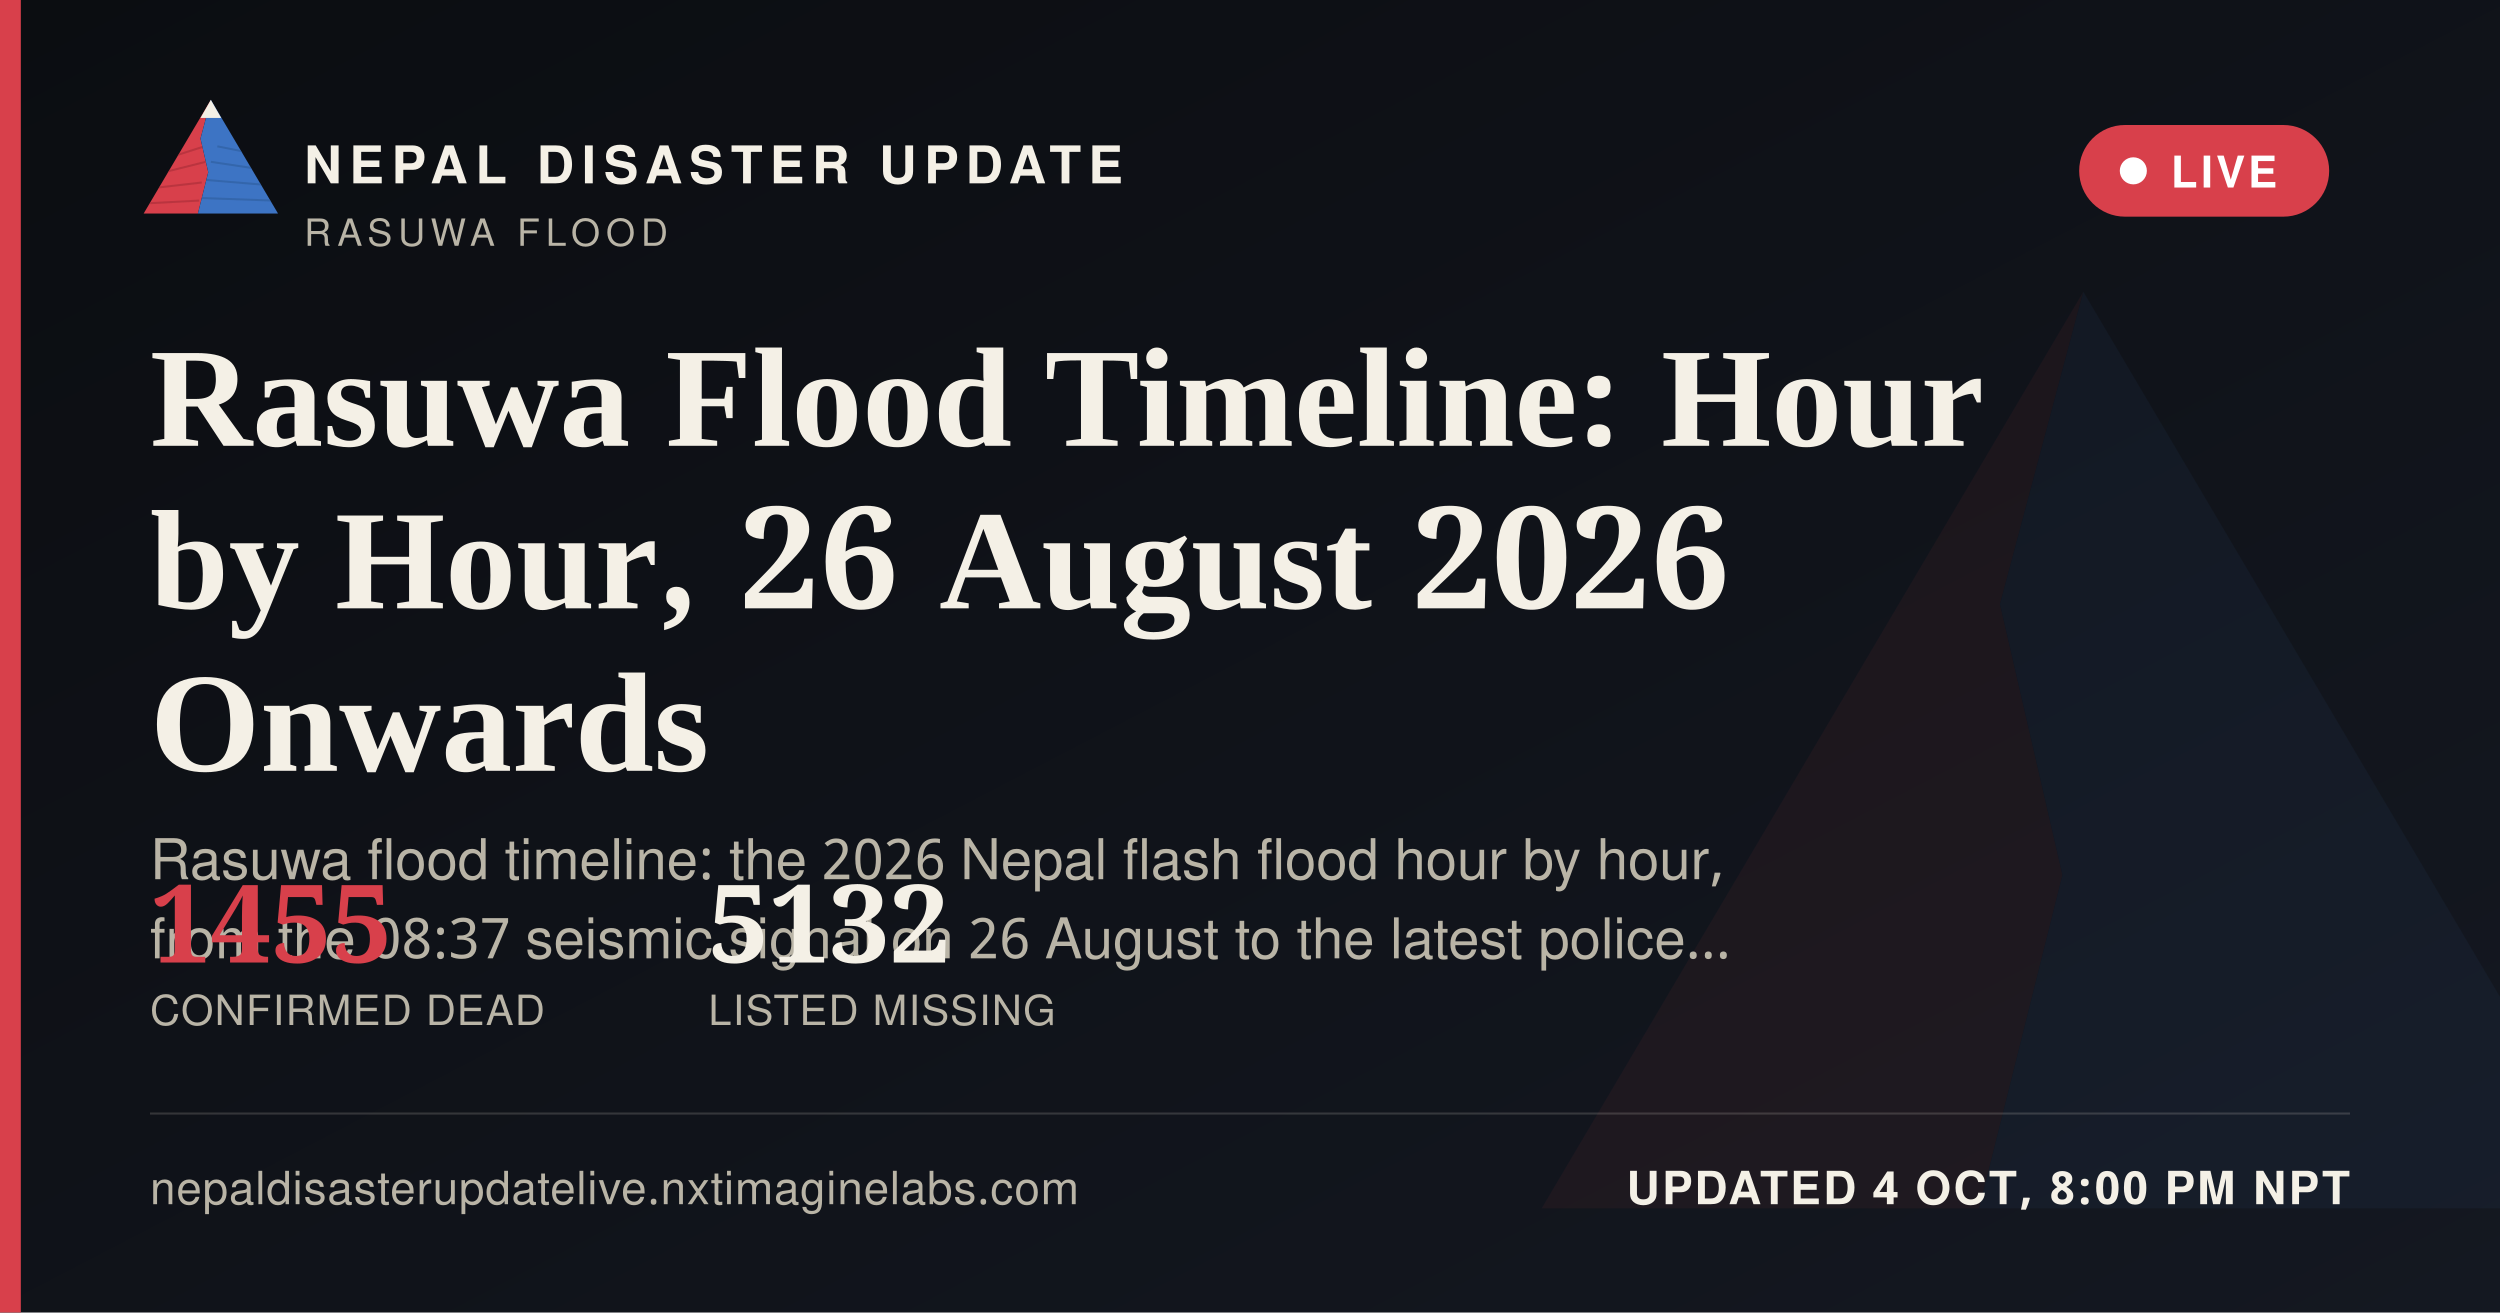
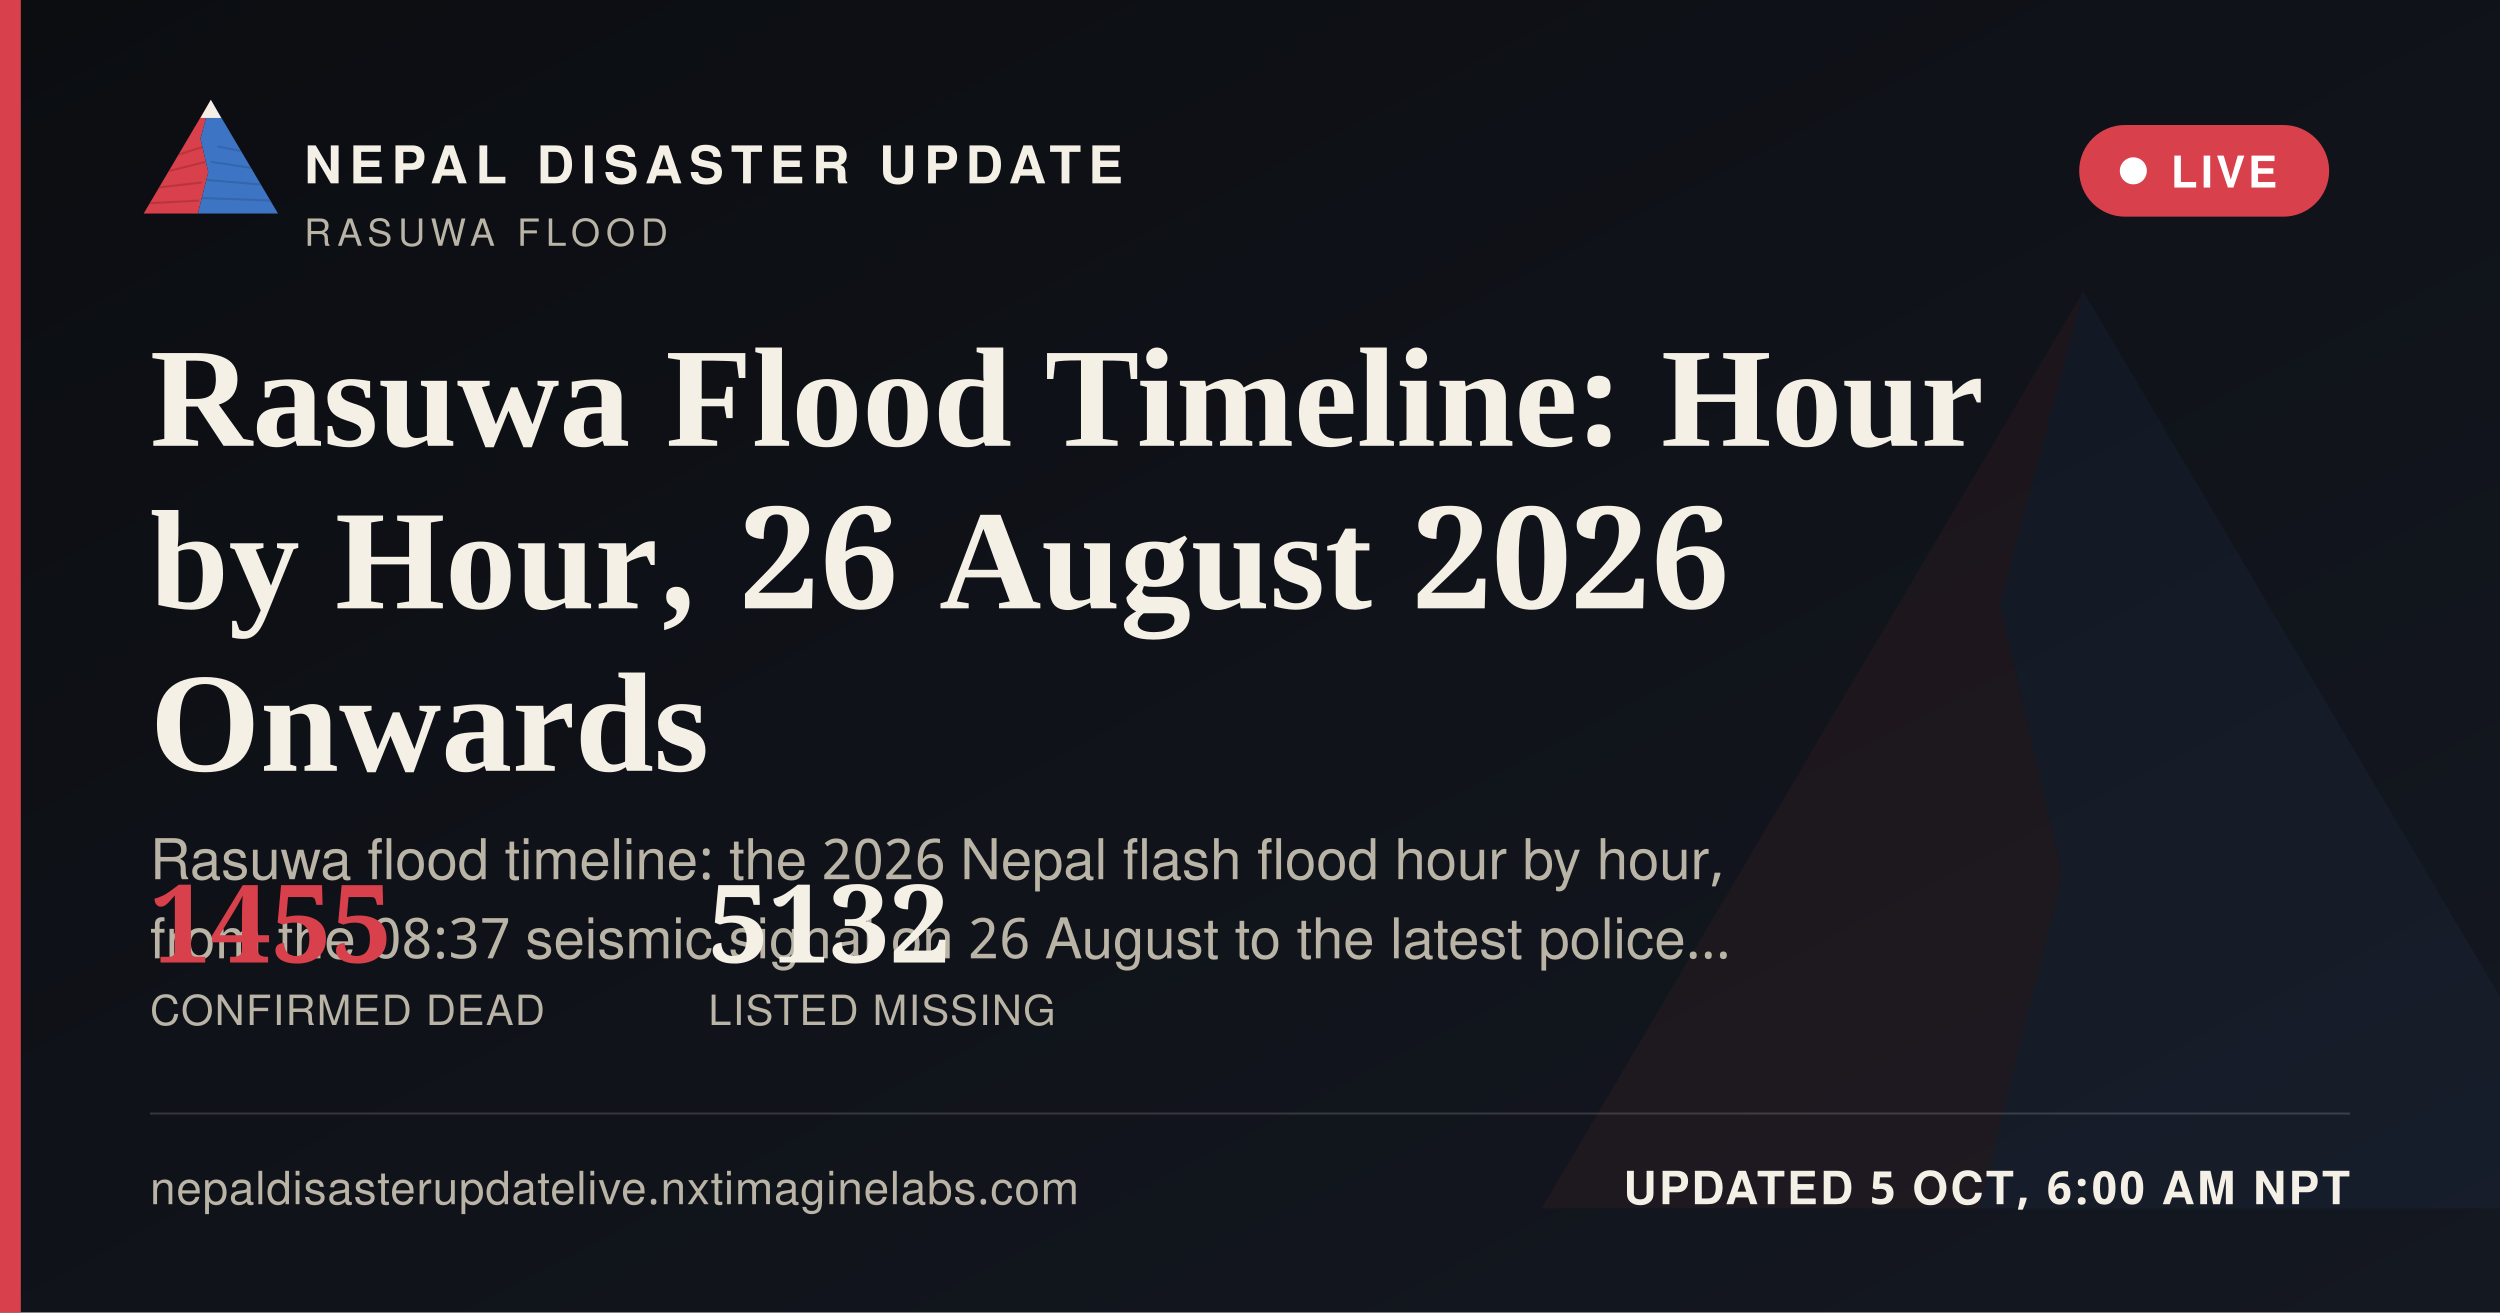
<svg xmlns="http://www.w3.org/2000/svg" width="1200" height="630" viewBox="0 0 1200 630">
  <defs>
    <linearGradient id="ogbg" x1="0" y1="0" x2="1" y2="1">
      <stop offset="0" stop-color="#0B0D11" />
      <stop offset="1" stop-color="#141821" />
    </linearGradient>
  </defs>
  <rect width="1200" height="630" fill="url(#ogbg)" />
  <g transform="translate(700,60) scale(5)" opacity="0.06">
    <polygon points="60,16 52,46 58,72 50,104 8,104" fill="#D8404B" />
    <polygon points="60,16 112,104 50,104 58,72 52,46" fill="#3D74C4" />
  </g>
  <rect x="0" y="0" width="10" height="630" fill="#D8404B" />
  <g transform="translate(64,38) scale(0.62)">
    <g>
      <defs>
        <clipPath id="ogLc">
          <polygon points="60,16 52,46 58,72 50,104 8,104" />
        </clipPath>
        <clipPath id="ogRc">
          <polygon points="60,16 112,104 50,104 58,72 52,46" />
        </clipPath>
      </defs>
      <polygon points="60,16 52,46 58,72 50,104 8,104" fill="#D8404B" />
      <g clip-path="url(#ogLc)" stroke="#A32A34" stroke-width="1.6" fill="none" opacity="0.55">
        <path d="M30,60 L55,52" />
        <path d="M24,72 L56,64" />
        <path d="M18,84 L53,80" />
        <path d="M13,96 L51,94" />
      </g>
      <polygon points="60,16 112,104 50,104 58,72 52,46" fill="#3D74C4" />
      <g clip-path="url(#ogRc)" stroke="#2A5793" stroke-width="1.6" fill="none" opacity="0.5">
        <path d="M65,52 L95,58" />
        <path d="M60,64 L100,70" />
        <path d="M56,78 L104,82" />
        <path d="M52,92 L108,94" />
      </g>
      <polygon points="60,16 52,30 68,30" fill="#F4F0E6" />
    </g>
  </g>
  <text x="146" y="88" font-family="'Public Sans', 'Noto Sans Devanagari', 'Helvetica Neue', Helvetica, Arial, sans-serif" font-size="25" font-weight="800" letter-spacing="3.6" fill="#F4F0E6">NEPAL DISASTER UPDATE</text>
  <text x="146" y="118" font-family="'Public Sans', 'Noto Sans Devanagari', 'Helvetica Neue', Helvetica, Arial, sans-serif" font-size="18" letter-spacing="2.8" fill="#B9B4A6">RASUWA FLOOD</text>
  <g>
    <rect x="998" y="60" width="120" height="44" rx="22" fill="#D8404B" stroke="none" />
    <circle cx="1024" cy="82" r="6.5" fill="#FFFFFF" />
    <text x="1042" y="90" font-family="'Public Sans', 'Noto Sans Devanagari', 'Helvetica Neue', Helvetica, Arial, sans-serif" font-size="21" font-weight="700" letter-spacing="1.6" fill="#FFFFFF">LIVE</text>
  </g>
  <text x="72" y="214" font-family="Newsreader, 'Noto Serif Devanagari', Georgia, 'Times New Roman', serif" font-size="68" font-weight="600" fill="#F4F0E6">Rasuwa Flood Timeline: Hour</text>
  <text x="72" y="292" font-family="Newsreader, 'Noto Serif Devanagari', Georgia, 'Times New Roman', serif" font-size="68" font-weight="600" fill="#F4F0E6">by Hour, 26 August 2026</text>
  <text x="72" y="370" font-family="Newsreader, 'Noto Serif Devanagari', Georgia, 'Times New Roman', serif" font-size="68" font-weight="600" fill="#F4F0E6">Onwards</text>
  <text x="72" y="422" font-family="'Public Sans', 'Noto Sans Devanagari', 'Helvetica Neue', Helvetica, Arial, sans-serif" font-size="27" fill="#B9B4A6">Rasuwa flood timeline: the 2026 Nepal flash flood hour by hour,</text>
  <text x="72" y="460" font-family="'Public Sans', 'Noto Sans Devanagari', 'Helvetica Neue', Helvetica, Arial, sans-serif" font-size="27" fill="#B9B4A6">from the 08:37 seismic signal on 26 August to the latest police…</text>
  <g transform="translate(72,462)">
    <text x="0" y="0" font-family="Newsreader, 'Noto Serif Devanagari', Georgia, 'Times New Roman', serif" font-size="52" font-weight="600" fill="#D8404B">1455</text>
    <text x="0" y="30" font-family="'Public Sans', 'Noto Sans Devanagari', 'Helvetica Neue', Helvetica, Arial, sans-serif" font-size="20" letter-spacing="0.6" fill="#B9B4A6">CONFIRMED DEAD</text>
    <text x="268" y="0" font-family="Newsreader, 'Noto Serif Devanagari', Georgia, 'Times New Roman', serif" font-size="52" font-weight="600" fill="#F4F0E6">5132</text>
    <text x="268" y="30" font-family="'Public Sans', 'Noto Sans Devanagari', 'Helvetica Neue', Helvetica, Arial, sans-serif" font-size="20" letter-spacing="0.6" fill="#B9B4A6">LISTED MISSING</text>
  </g>
  <rect x="72" y="534" width="1056" height="1" fill="rgba(244,240,230,0.16)" />
  <text x="72" y="578" font-family="'Public Sans', 'Noto Sans Devanagari', 'Helvetica Neue', Helvetica, Arial, sans-serif" font-size="22" fill="#B9B4A6" letter-spacing="0.4">nepaldisasterupdatelive.nxtimaginelabs.com</text>
-   <text x="1128" y="578" text-anchor="end" font-family="'Public Sans', 'Noto Sans Devanagari', 'Helvetica Neue', Helvetica, Arial, sans-serif" font-size="22" font-weight="700" letter-spacing="1.2" fill="#F4F0E6">UPDATED 4 OCT, 8:00 PM NPT</text>
+   <text x="1128" y="578" text-anchor="end" font-family="'Public Sans', 'Noto Sans Devanagari', 'Helvetica Neue', Helvetica, Arial, sans-serif" font-size="22" font-weight="700" letter-spacing="1.2" fill="#F4F0E6">UPDATED 5 OCT, 6:00 AM NPT</text>
</svg>
